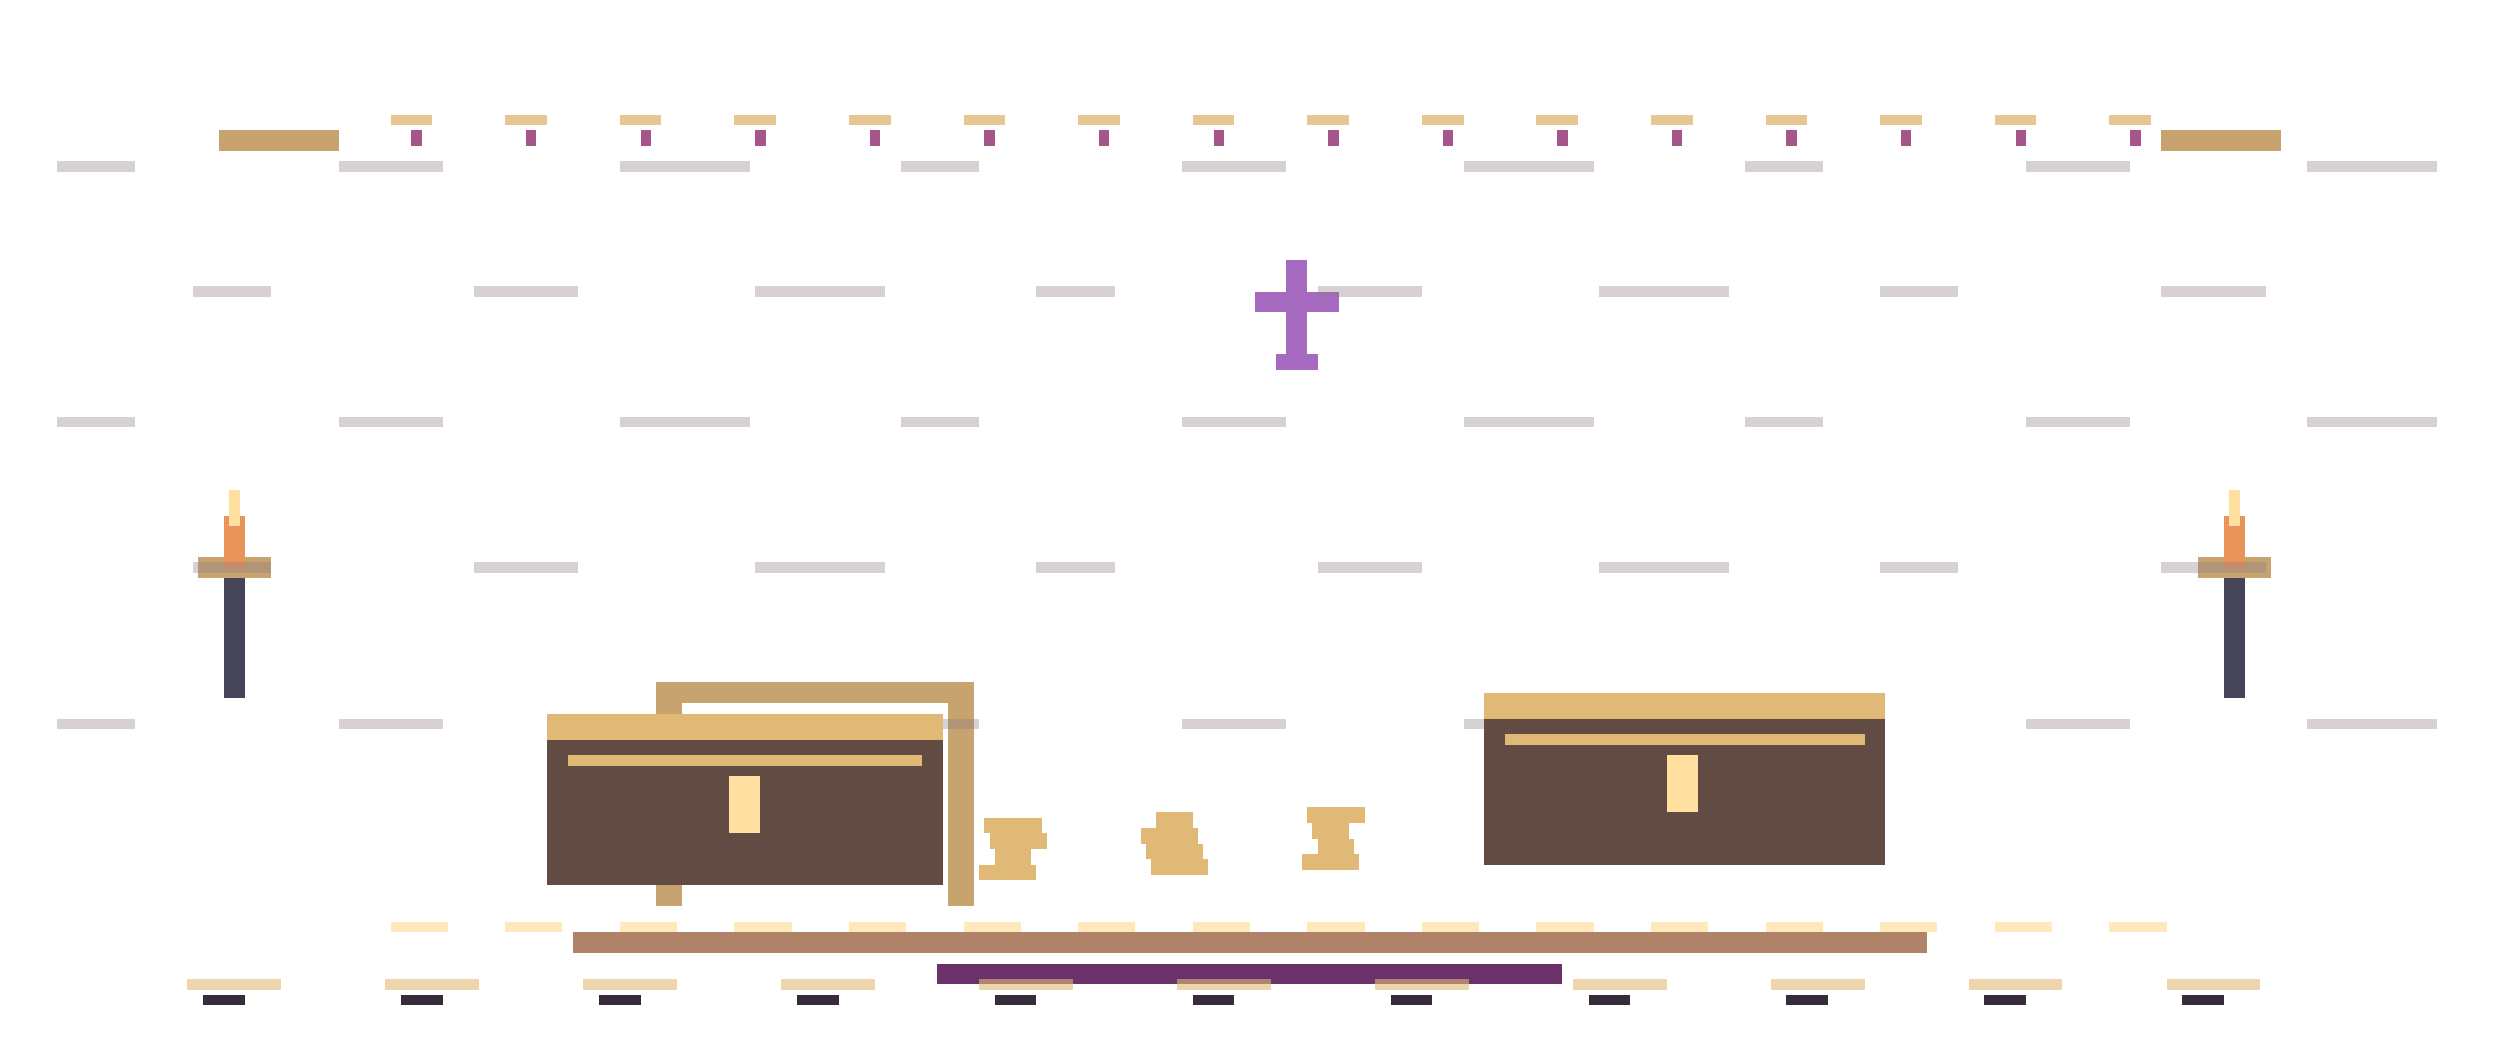
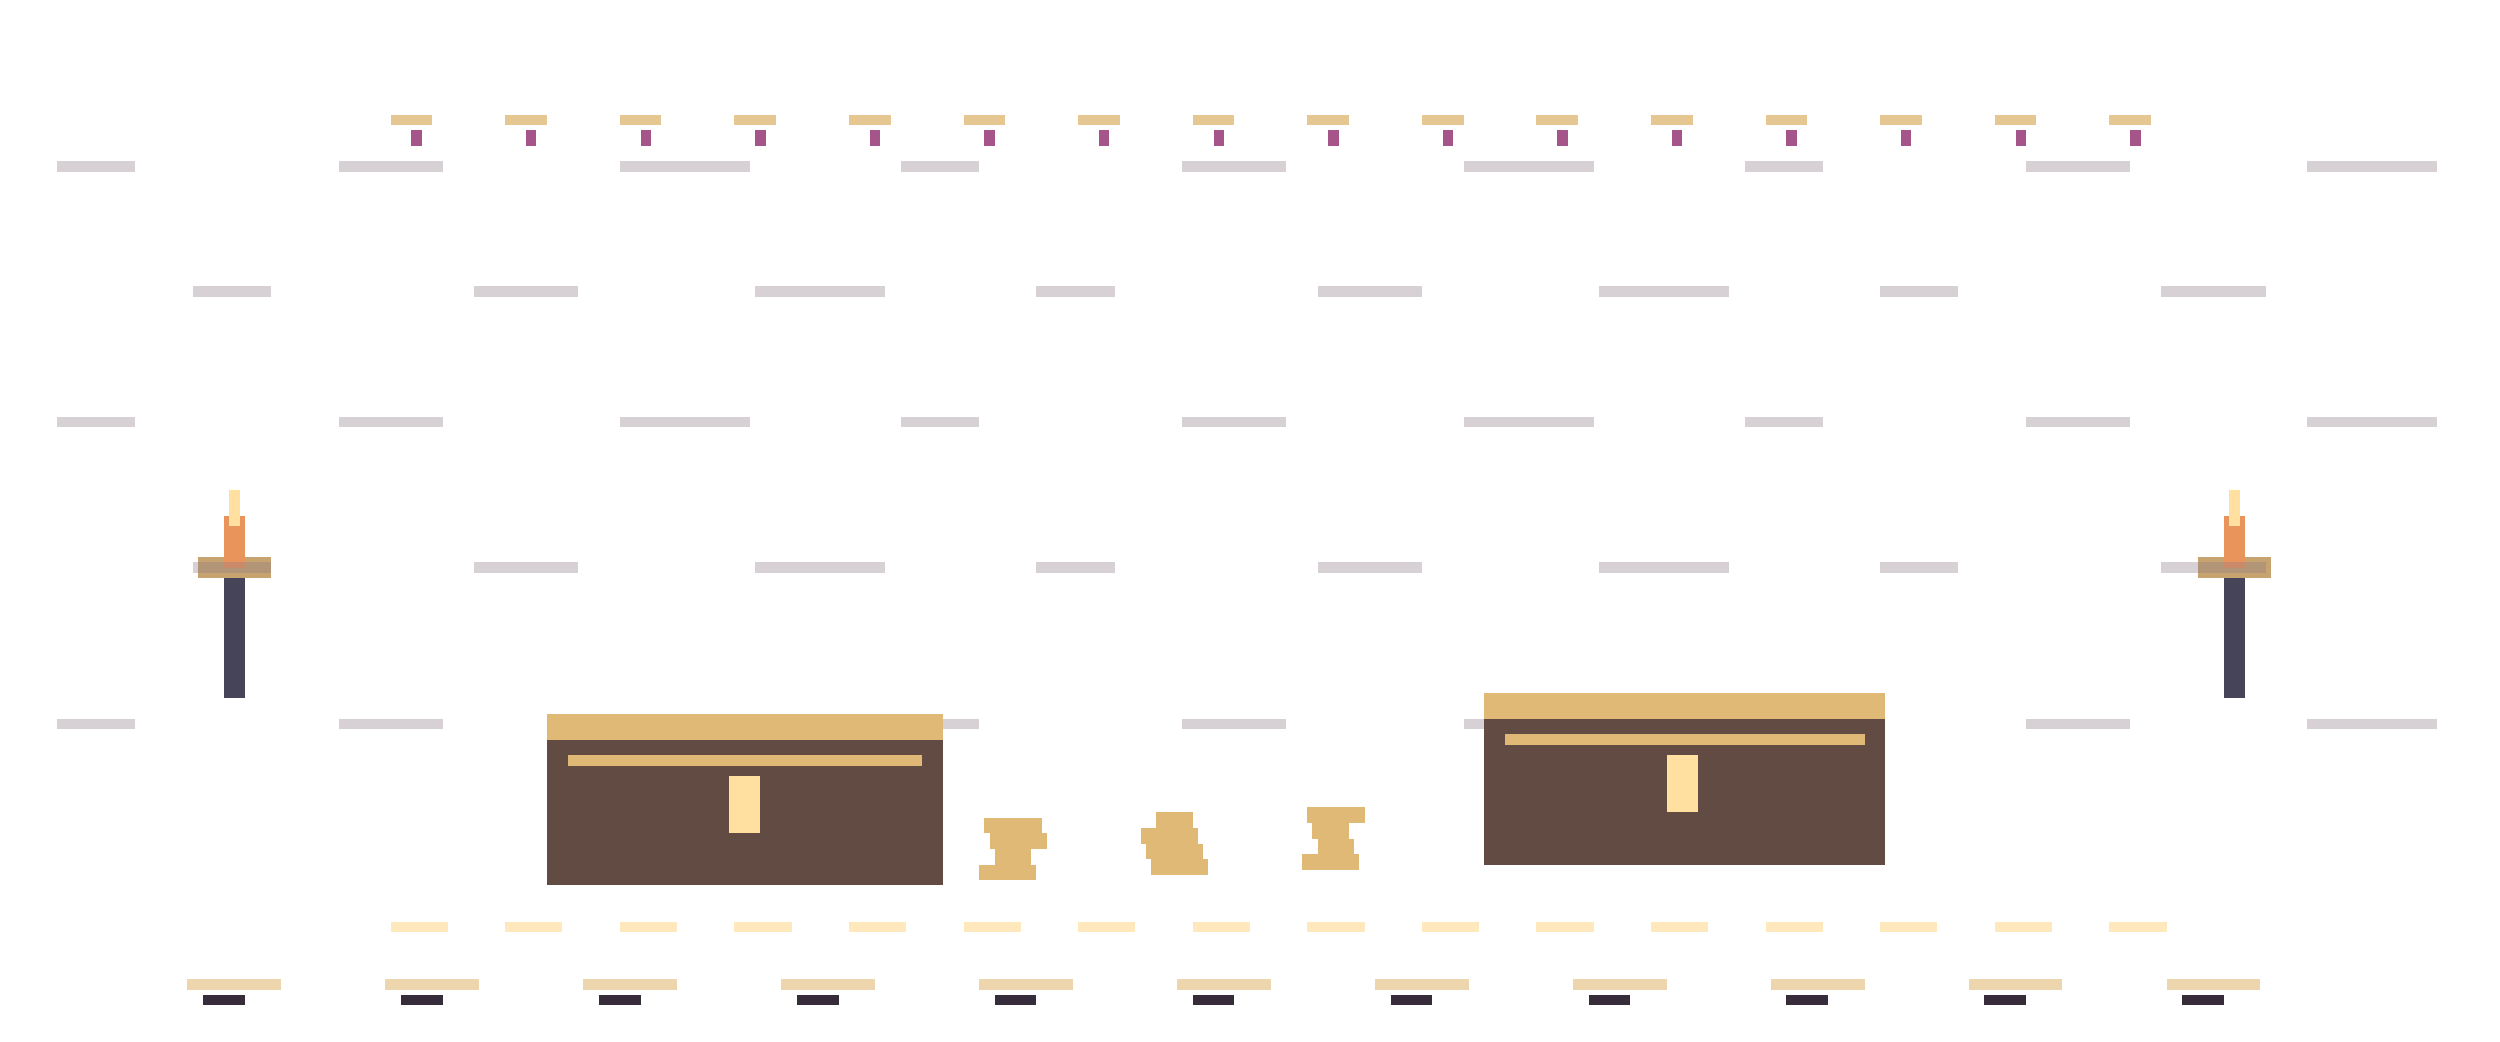
<svg xmlns="http://www.w3.org/2000/svg" viewBox="0 0 480 200" shape-rendering="crispEdges">
-   <path d="M42 25h23v4H42zM415 25h23v4h-23z" fill="#c7a46f" />
-   <rect x="110" y="179" width="260" height="4" fill="#b08267" />
-   <rect x="180" y="185" width="120" height="4" fill="#6b326a" />
-   <path d="M126 131h61v4h-61zM126 135h5v39h-5zM182 135h5v39h-5z" fill="#c7a46f" />
-   <rect x="247" y="50" width="4" height="18" fill="#a66bc0" />
-   <rect x="241" y="56" width="16" height="4" fill="#a66bc0" />
-   <rect x="245" y="68" width="8" height="3" fill="#a66bc0" />
-   <rect x="301" y="152" width="52" height="6" fill="#b68c57" />
  <rect x="43" y="107" width="4" height="27" fill="#454459" />
  <rect x="38" y="107" width="14" height="4" fill="#c7a46f" />
  <rect x="43" y="99" width="4" height="10" fill="#e9945b" />
  <rect x="44" y="94" width="2" height="7" fill="#ffe0a0" />
  <rect x="427" y="107" width="4" height="27" fill="#454459" />
  <rect x="422" y="107" width="14" height="4" fill="#c7a46f" />
  <rect x="427" y="99" width="4" height="10" fill="#e9945b" />
  <rect x="428" y="94" width="2" height="7" fill="#ffe0a0" />
  <rect x="11" y="31" width="15" height="2" fill="#8b7583" opacity=".34" />
  <rect x="65" y="31" width="20" height="2" fill="#8b7583" opacity=".34" />
  <rect x="119" y="31" width="25" height="2" fill="#8b7583" opacity=".34" />
  <rect x="173" y="31" width="15" height="2" fill="#8b7583" opacity=".34" />
  <rect x="227" y="31" width="20" height="2" fill="#8b7583" opacity=".34" />
  <rect x="281" y="31" width="25" height="2" fill="#8b7583" opacity=".34" />
  <rect x="335" y="31" width="15" height="2" fill="#8b7583" opacity=".34" />
  <rect x="389" y="31" width="20" height="2" fill="#8b7583" opacity=".34" />
  <rect x="443" y="31" width="25" height="2" fill="#8b7583" opacity=".34" />
  <rect x="37" y="55" width="15" height="2" fill="#8b7583" opacity=".34" />
  <rect x="91" y="55" width="20" height="2" fill="#8b7583" opacity=".34" />
  <rect x="145" y="55" width="25" height="2" fill="#8b7583" opacity=".34" />
  <rect x="199" y="55" width="15" height="2" fill="#8b7583" opacity=".34" />
  <rect x="253" y="55" width="20" height="2" fill="#8b7583" opacity=".34" />
  <rect x="307" y="55" width="25" height="2" fill="#8b7583" opacity=".34" />
  <rect x="361" y="55" width="15" height="2" fill="#8b7583" opacity=".34" />
  <rect x="415" y="55" width="20" height="2" fill="#8b7583" opacity=".34" />
  <rect x="11" y="80" width="15" height="2" fill="#8b7583" opacity=".34" />
  <rect x="65" y="80" width="20" height="2" fill="#8b7583" opacity=".34" />
  <rect x="119" y="80" width="25" height="2" fill="#8b7583" opacity=".34" />
  <rect x="173" y="80" width="15" height="2" fill="#8b7583" opacity=".34" />
  <rect x="227" y="80" width="20" height="2" fill="#8b7583" opacity=".34" />
  <rect x="281" y="80" width="25" height="2" fill="#8b7583" opacity=".34" />
  <rect x="335" y="80" width="15" height="2" fill="#8b7583" opacity=".34" />
  <rect x="389" y="80" width="20" height="2" fill="#8b7583" opacity=".34" />
  <rect x="443" y="80" width="25" height="2" fill="#8b7583" opacity=".34" />
  <rect x="37" y="108" width="15" height="2" fill="#8b7583" opacity=".34" />
  <rect x="91" y="108" width="20" height="2" fill="#8b7583" opacity=".34" />
  <rect x="145" y="108" width="25" height="2" fill="#8b7583" opacity=".34" />
  <rect x="199" y="108" width="15" height="2" fill="#8b7583" opacity=".34" />
  <rect x="253" y="108" width="20" height="2" fill="#8b7583" opacity=".34" />
  <rect x="307" y="108" width="25" height="2" fill="#8b7583" opacity=".34" />
  <rect x="361" y="108" width="15" height="2" fill="#8b7583" opacity=".34" />
  <rect x="415" y="108" width="20" height="2" fill="#8b7583" opacity=".34" />
  <rect x="11" y="138" width="15" height="2" fill="#8b7583" opacity=".34" />
  <rect x="65" y="138" width="20" height="2" fill="#8b7583" opacity=".34" />
  <rect x="119" y="138" width="25" height="2" fill="#8b7583" opacity=".34" />
  <rect x="173" y="138" width="15" height="2" fill="#8b7583" opacity=".34" />
  <rect x="227" y="138" width="20" height="2" fill="#8b7583" opacity=".34" />
  <rect x="281" y="138" width="25" height="2" fill="#8b7583" opacity=".34" />
  <rect x="335" y="138" width="15" height="2" fill="#8b7583" opacity=".34" />
  <rect x="389" y="138" width="20" height="2" fill="#8b7583" opacity=".34" />
  <rect x="443" y="138" width="25" height="2" fill="#8b7583" opacity=".34" />
  <rect x="36" y="188" width="18" height="2" fill="#e1b976" opacity=".6" />
  <rect x="39" y="191" width="8" height="2" fill="#372c39" />
  <rect x="74" y="188" width="18" height="2" fill="#e1b976" opacity=".6" />
  <rect x="77" y="191" width="8" height="2" fill="#372c39" />
  <rect x="112" y="188" width="18" height="2" fill="#e1b976" opacity=".6" />
  <rect x="115" y="191" width="8" height="2" fill="#372c39" />
  <rect x="150" y="188" width="18" height="2" fill="#e1b976" opacity=".6" />
  <rect x="153" y="191" width="8" height="2" fill="#372c39" />
  <rect x="188" y="188" width="18" height="2" fill="#e1b976" opacity=".6" />
  <rect x="191" y="191" width="8" height="2" fill="#372c39" />
  <rect x="226" y="188" width="18" height="2" fill="#e1b976" opacity=".6" />
  <rect x="229" y="191" width="8" height="2" fill="#372c39" />
  <rect x="264" y="188" width="18" height="2" fill="#e1b976" opacity=".6" />
  <rect x="267" y="191" width="8" height="2" fill="#372c39" />
  <rect x="302" y="188" width="18" height="2" fill="#e1b976" opacity=".6" />
  <rect x="305" y="191" width="8" height="2" fill="#372c39" />
  <rect x="340" y="188" width="18" height="2" fill="#e1b976" opacity=".6" />
  <rect x="343" y="191" width="8" height="2" fill="#372c39" />
  <rect x="378" y="188" width="18" height="2" fill="#e1b976" opacity=".6" />
  <rect x="381" y="191" width="8" height="2" fill="#372c39" />
  <rect x="416" y="188" width="18" height="2" fill="#e1b976" opacity=".6" />
  <rect x="419" y="191" width="8" height="2" fill="#372c39" />
  <rect x="105" y="137" width="76" height="33" fill="#624b42" />
  <rect x="105" y="137" width="76" height="5" fill="#e1b976" />
  <rect x="109" y="145" width="68" height="2" fill="#e1b976" />
  <rect x="140" y="149" width="6" height="11" fill="#ffe0a0" />
  <rect x="285" y="133" width="77" height="33" fill="#624b42" />
  <rect x="285" y="133" width="77" height="5" fill="#e1b976" />
  <rect x="289" y="141" width="69" height="2" fill="#e1b976" />
  <rect x="320" y="145" width="6" height="11" fill="#ffe0a0" />
  <rect x="188" y="166" width="7" height="3" fill="#e1b976" />
  <rect x="219" y="159" width="7" height="3" fill="#e1b976" />
  <rect x="250" y="164" width="7" height="3" fill="#e1b976" />
  <rect x="189" y="157" width="7" height="3" fill="#e1b976" />
  <rect x="220" y="162" width="7" height="3" fill="#e1b976" />
  <rect x="251" y="155" width="7" height="3" fill="#e1b976" />
  <rect x="190" y="160" width="7" height="3" fill="#e1b976" />
  <rect x="221" y="165" width="7" height="3" fill="#e1b976" />
  <rect x="252" y="158" width="7" height="3" fill="#e1b976" />
  <rect x="191" y="163" width="7" height="3" fill="#e1b976" />
  <rect x="222" y="156" width="7" height="3" fill="#e1b976" />
  <rect x="253" y="161" width="7" height="3" fill="#e1b976" />
  <rect x="192" y="166" width="7" height="3" fill="#e1b976" />
  <rect x="223" y="159" width="7" height="3" fill="#e1b976" />
  <rect x="254" y="164" width="7" height="3" fill="#e1b976" />
  <rect x="193" y="157" width="7" height="3" fill="#e1b976" />
  <rect x="224" y="162" width="7" height="3" fill="#e1b976" />
  <rect x="255" y="155" width="7" height="3" fill="#e1b976" />
  <rect x="194" y="160" width="7" height="3" fill="#e1b976" />
  <rect x="225" y="165" width="7" height="3" fill="#e1b976" />
  <rect x="75" y="22" width="8" height="2" fill="#e1b976" opacity=".8" />
  <rect x="79" y="25" width="2" height="3" fill="#a6558a" />
  <rect x="75" y="177" width="11" height="2" fill="#ffe0a0" opacity=".7" />
  <rect x="97" y="22" width="8" height="2" fill="#e1b976" opacity=".8" />
  <rect x="101" y="25" width="2" height="3" fill="#a6558a" />
  <rect x="97" y="177" width="11" height="2" fill="#ffe0a0" opacity=".7" />
  <rect x="119" y="22" width="8" height="2" fill="#e1b976" opacity=".8" />
  <rect x="123" y="25" width="2" height="3" fill="#a6558a" />
  <rect x="119" y="177" width="11" height="2" fill="#ffe0a0" opacity=".7" />
  <rect x="141" y="22" width="8" height="2" fill="#e1b976" opacity=".8" />
  <rect x="145" y="25" width="2" height="3" fill="#a6558a" />
  <rect x="141" y="177" width="11" height="2" fill="#ffe0a0" opacity=".7" />
  <rect x="163" y="22" width="8" height="2" fill="#e1b976" opacity=".8" />
  <rect x="167" y="25" width="2" height="3" fill="#a6558a" />
  <rect x="163" y="177" width="11" height="2" fill="#ffe0a0" opacity=".7" />
  <rect x="185" y="22" width="8" height="2" fill="#e1b976" opacity=".8" />
  <rect x="189" y="25" width="2" height="3" fill="#a6558a" />
  <rect x="185" y="177" width="11" height="2" fill="#ffe0a0" opacity=".7" />
  <rect x="207" y="22" width="8" height="2" fill="#e1b976" opacity=".8" />
  <rect x="211" y="25" width="2" height="3" fill="#a6558a" />
  <rect x="207" y="177" width="11" height="2" fill="#ffe0a0" opacity=".7" />
  <rect x="229" y="22" width="8" height="2" fill="#e1b976" opacity=".8" />
  <rect x="233" y="25" width="2" height="3" fill="#a6558a" />
  <rect x="229" y="177" width="11" height="2" fill="#ffe0a0" opacity=".7" />
  <rect x="251" y="22" width="8" height="2" fill="#e1b976" opacity=".8" />
  <rect x="255" y="25" width="2" height="3" fill="#a6558a" />
  <rect x="251" y="177" width="11" height="2" fill="#ffe0a0" opacity=".7" />
  <rect x="273" y="22" width="8" height="2" fill="#e1b976" opacity=".8" />
  <rect x="277" y="25" width="2" height="3" fill="#a6558a" />
  <rect x="273" y="177" width="11" height="2" fill="#ffe0a0" opacity=".7" />
  <rect x="295" y="22" width="8" height="2" fill="#e1b976" opacity=".8" />
  <rect x="299" y="25" width="2" height="3" fill="#a6558a" />
  <rect x="295" y="177" width="11" height="2" fill="#ffe0a0" opacity=".7" />
  <rect x="317" y="22" width="8" height="2" fill="#e1b976" opacity=".8" />
  <rect x="321" y="25" width="2" height="3" fill="#a6558a" />
  <rect x="317" y="177" width="11" height="2" fill="#ffe0a0" opacity=".7" />
  <rect x="339" y="22" width="8" height="2" fill="#e1b976" opacity=".8" />
  <rect x="343" y="25" width="2" height="3" fill="#a6558a" />
  <rect x="339" y="177" width="11" height="2" fill="#ffe0a0" opacity=".7" />
  <rect x="361" y="22" width="8" height="2" fill="#e1b976" opacity=".8" />
  <rect x="365" y="25" width="2" height="3" fill="#a6558a" />
  <rect x="361" y="177" width="11" height="2" fill="#ffe0a0" opacity=".7" />
  <rect x="383" y="22" width="8" height="2" fill="#e1b976" opacity=".8" />
  <rect x="387" y="25" width="2" height="3" fill="#a6558a" />
  <rect x="383" y="177" width="11" height="2" fill="#ffe0a0" opacity=".7" />
  <rect x="405" y="22" width="8" height="2" fill="#e1b976" opacity=".8" />
  <rect x="409" y="25" width="2" height="3" fill="#a6558a" />
  <rect x="405" y="177" width="11" height="2" fill="#ffe0a0" opacity=".7" />
</svg>
